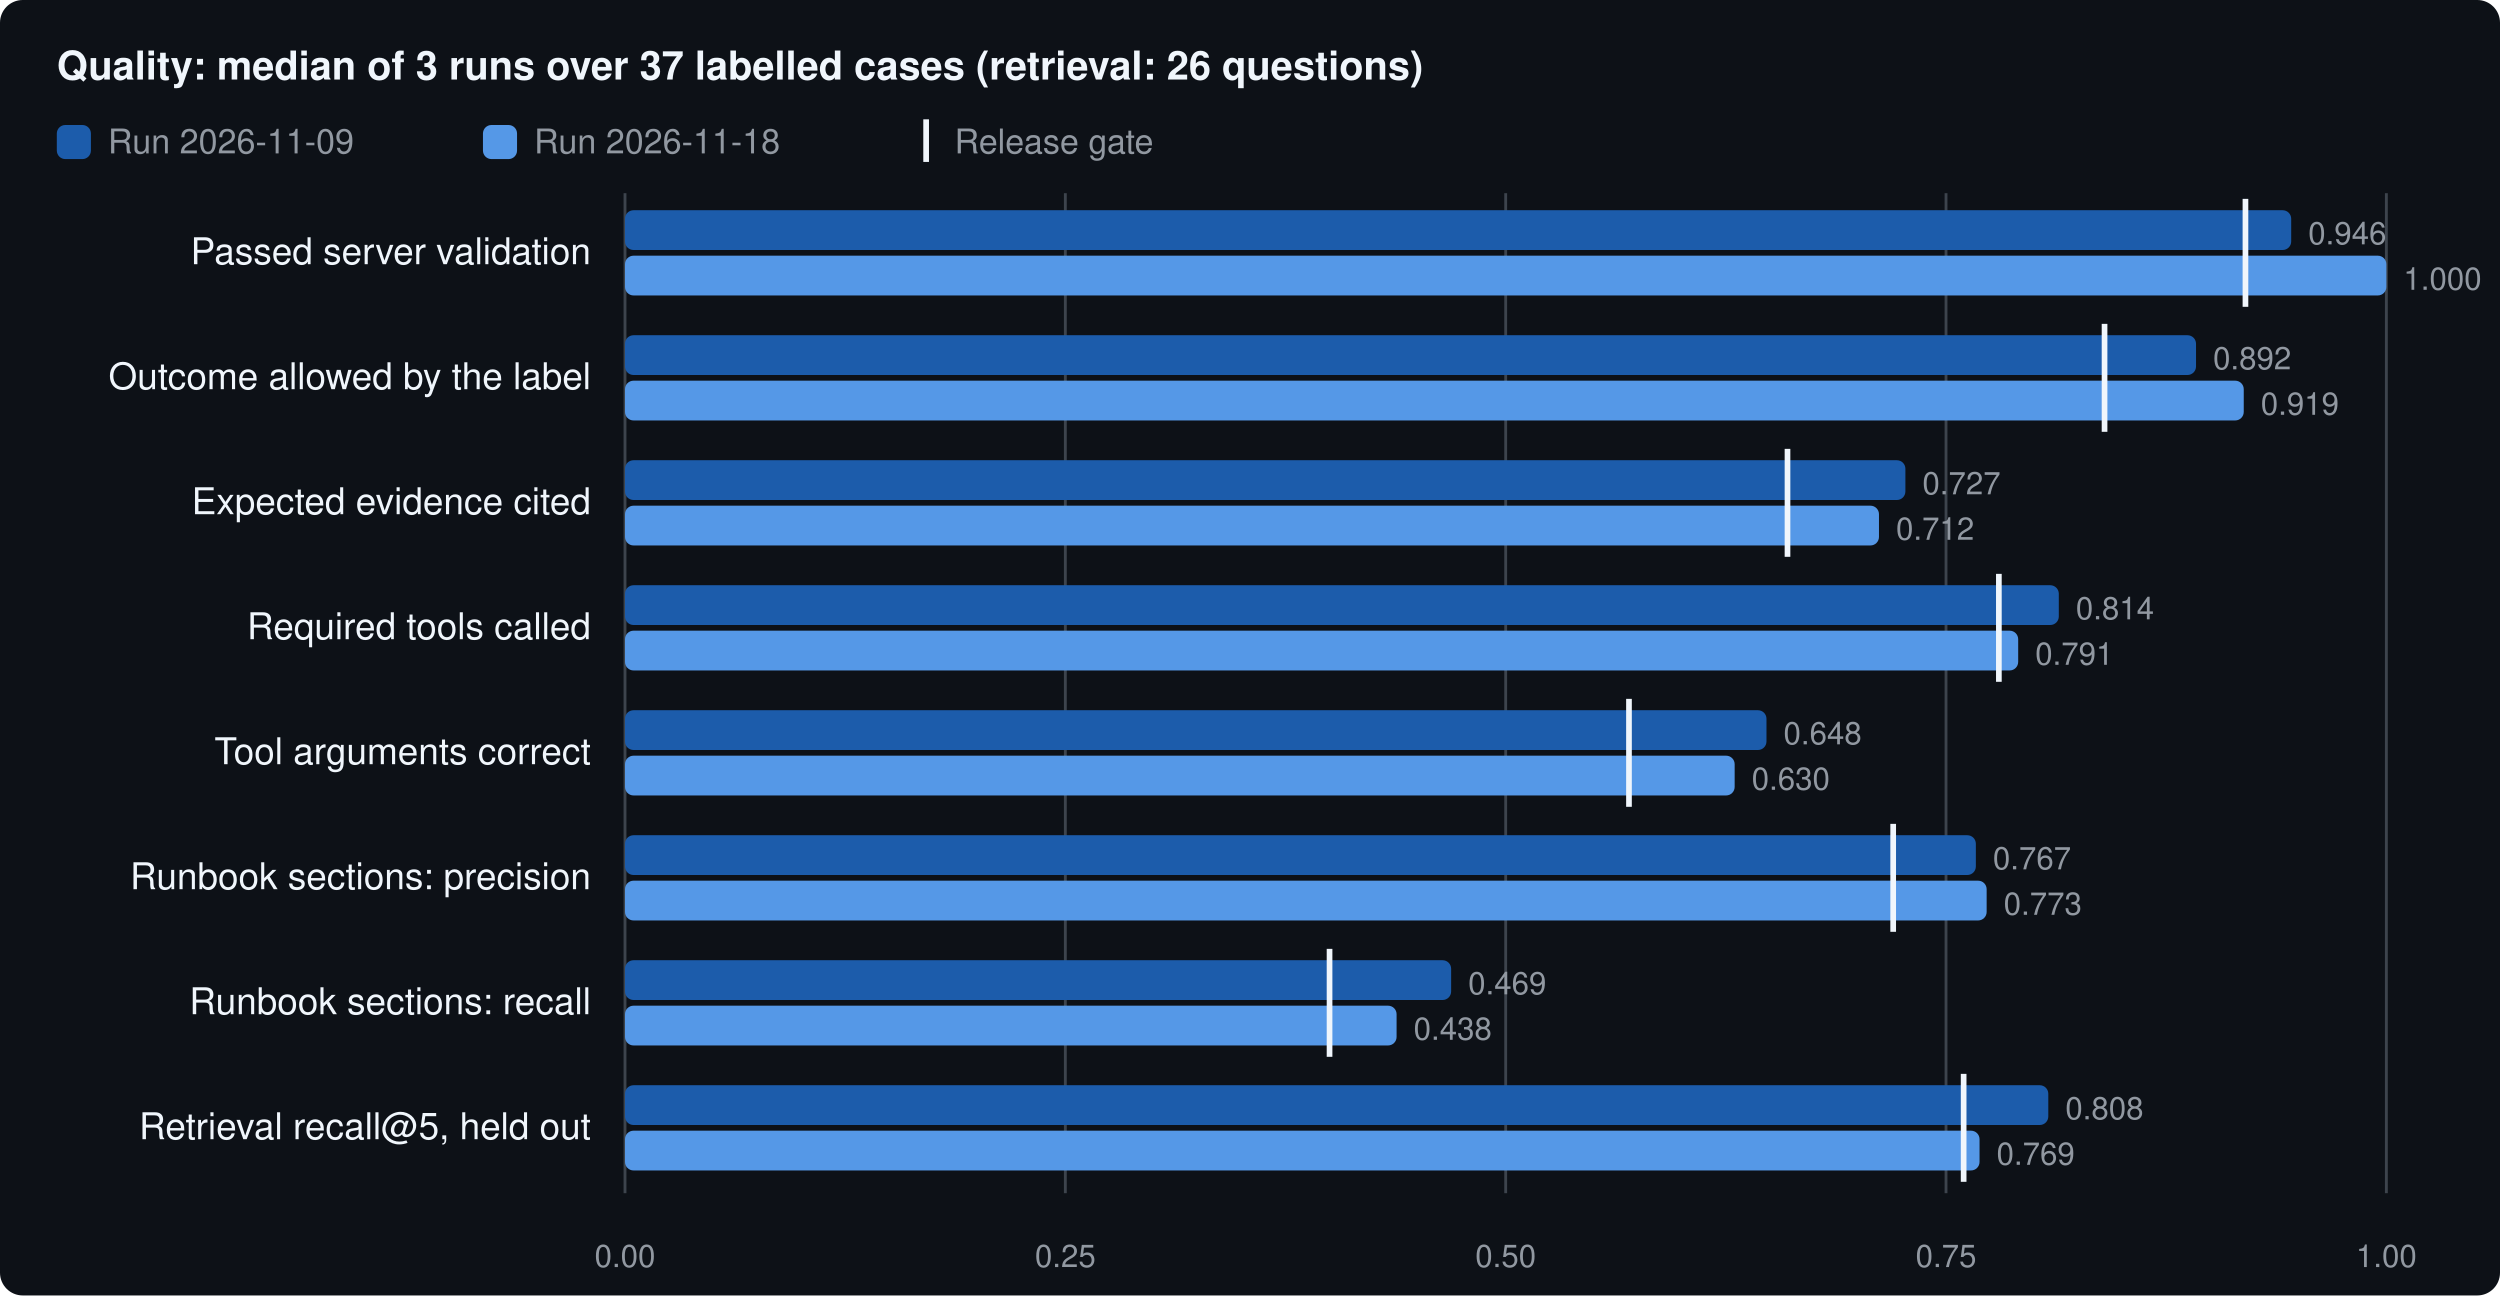
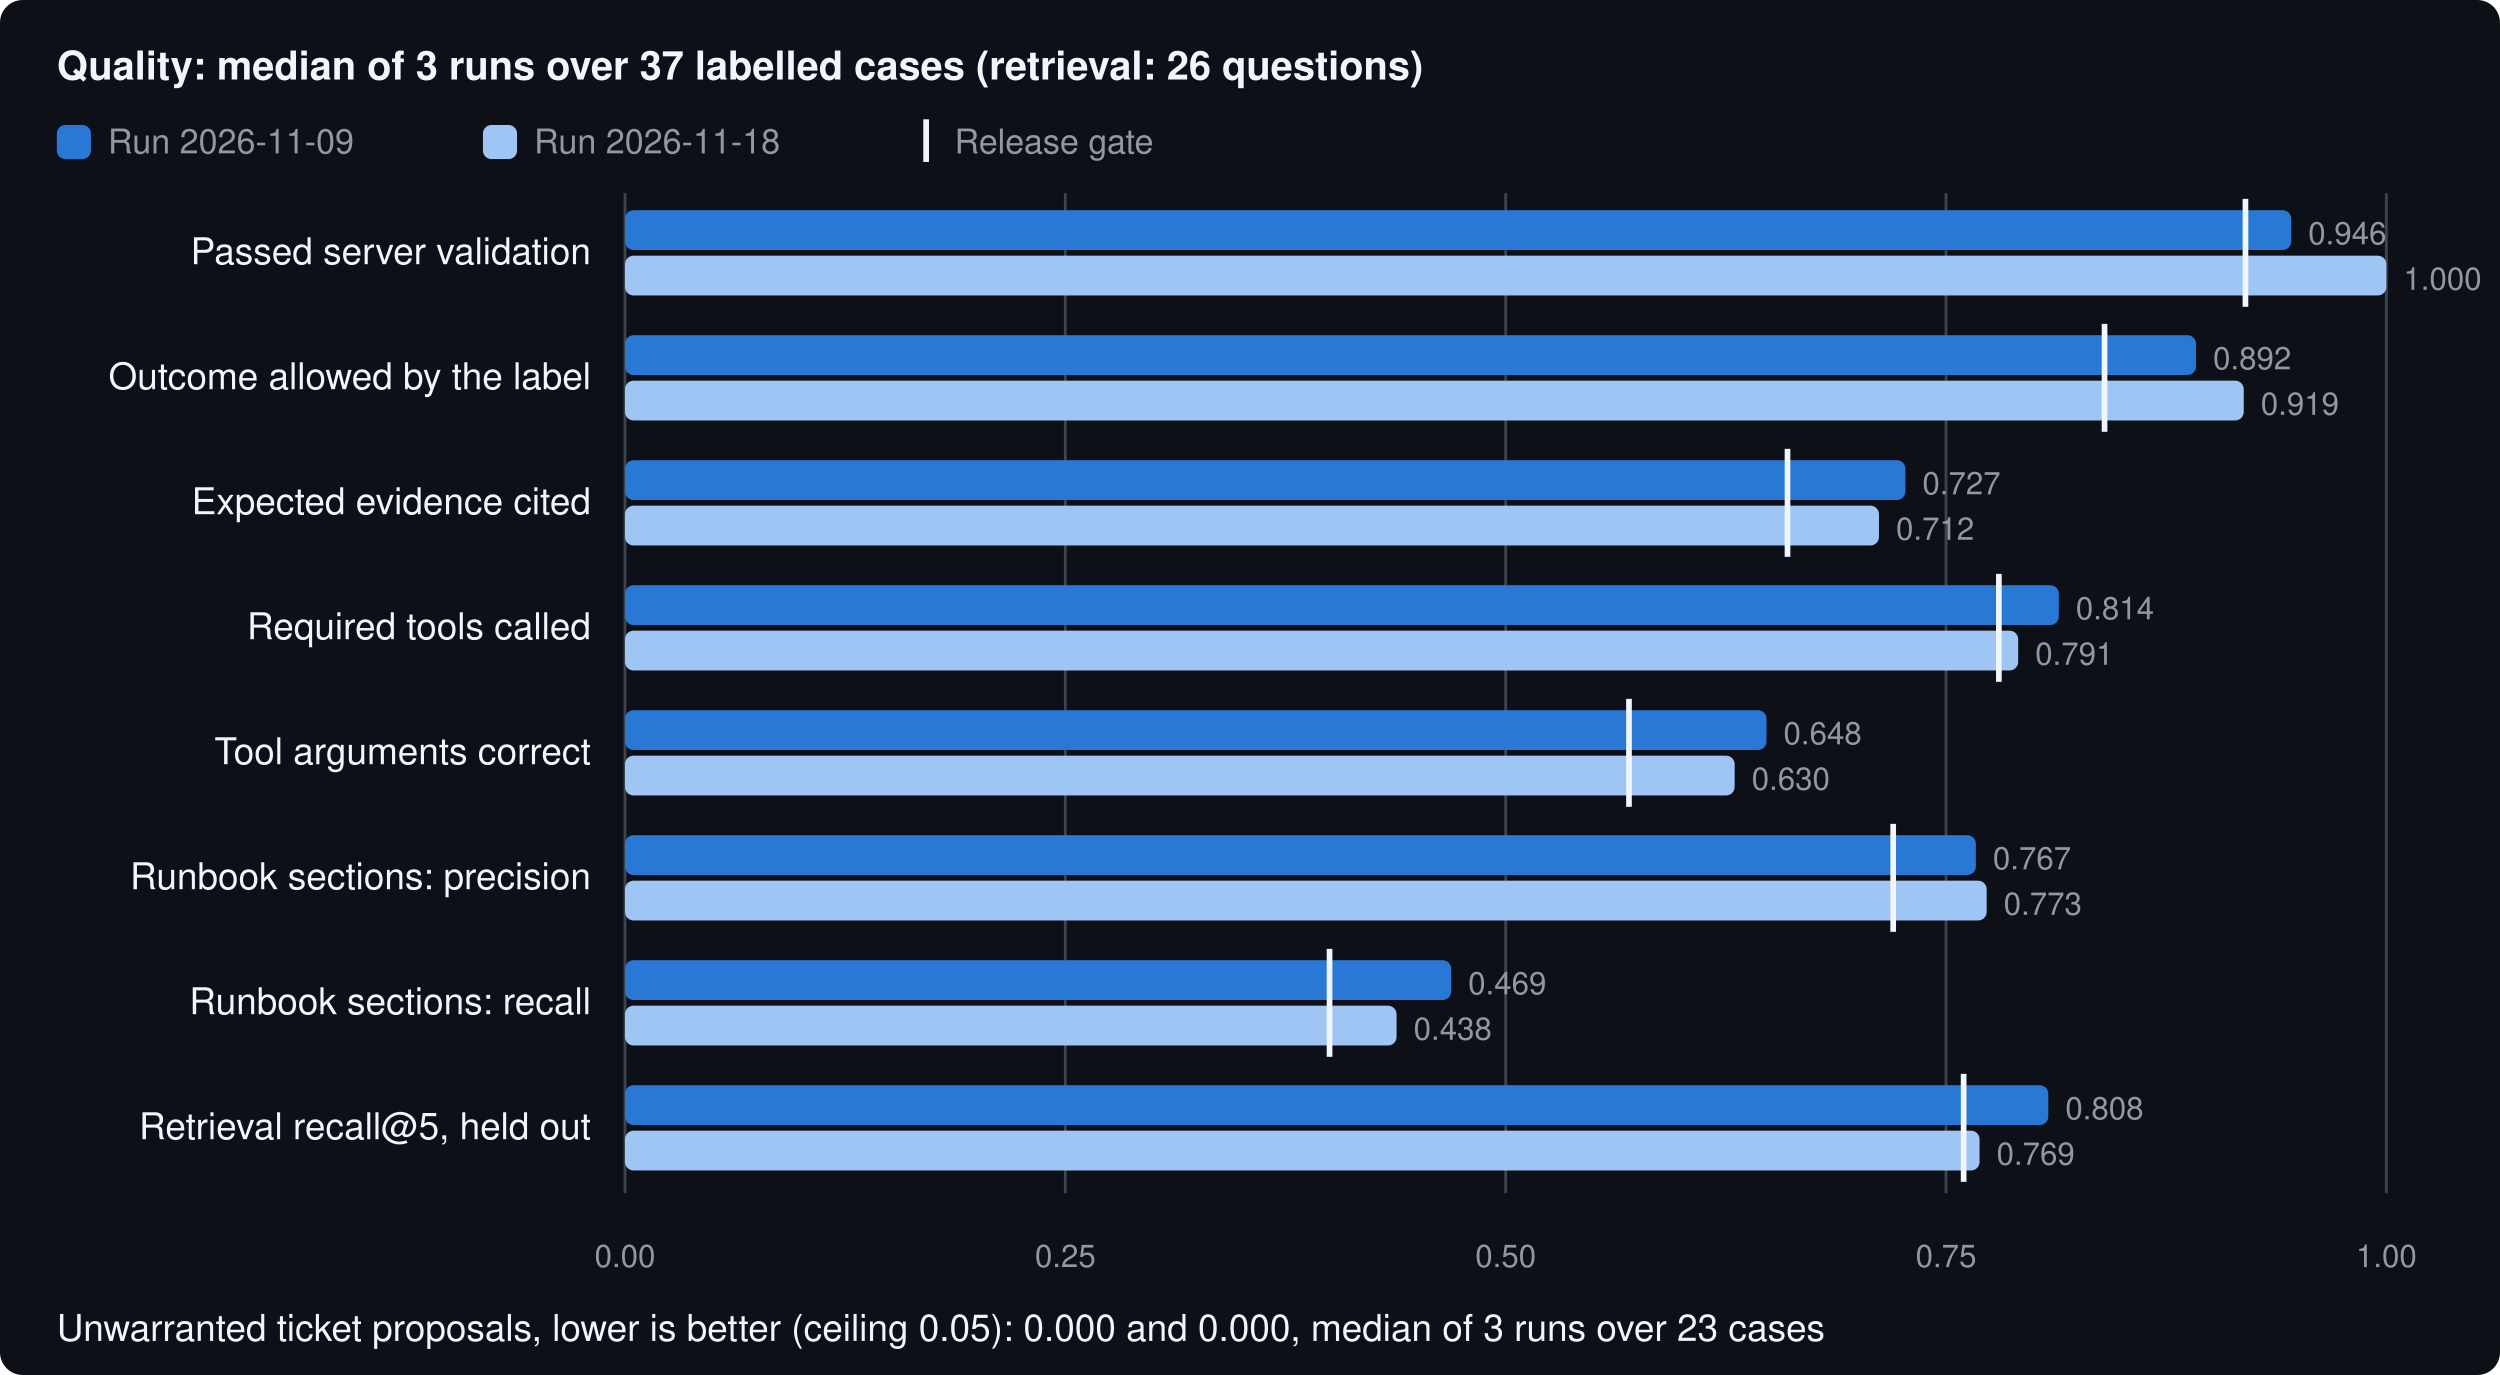
- <svg xmlns="http://www.w3.org/2000/svg" viewBox="0 0 880 456" width="100%" role="img" aria-label="Quality metrics, runs 2026-11-09 and 2026-11-18, against the release gate" font-family="-apple-system,BlinkMacSystemFont,'Segoe UI',Helvetica,Arial,sans-serif">
-   <rect width="880" height="456" rx="8" fill="#0d1117" />
+ <svg xmlns="http://www.w3.org/2000/svg" viewBox="0 0 880 484" width="100%" role="img" aria-label="Quality metrics, runs 2026-11-09 and 2026-11-18, against the release gate" font-family="-apple-system,BlinkMacSystemFont,'Segoe UI',Helvetica,Arial,sans-serif">
+   <rect width="880" height="484" rx="8" fill="#0d1117" />
  <text x="20" y="28" font-size="14" font-weight="600" text-anchor="start" fill="#f0f6fc">Quality: median of 3 runs over 37 labelled cases (retrieval: 26 questions)</text>
-   <rect x="20" y="44" width="12" height="12" rx="3" fill="#1c5cab" />
+   <rect x="20" y="44" width="12" height="12" rx="3" fill="#2a78d6" />
  <text x="38" y="54" font-size="12" font-weight="400" text-anchor="start" fill="#9198a1">Run 2026-11-09</text>
-   <rect x="170" y="44" width="12" height="12" rx="3" fill="#5598e7" />
+   <rect x="170" y="44" width="12" height="12" rx="3" fill="#9ec5f4" />
  <text x="188" y="54" font-size="12" font-weight="400" text-anchor="start" fill="#9198a1">Run 2026-11-18</text>
  <line x1="326" y1="42" x2="326" y2="57" stroke="#f0f6fc" stroke-width="2" />
  <text x="336" y="54" font-size="12" font-weight="400" text-anchor="start" fill="#9198a1">Release gate</text>
  <line x1="220" y1="68" x2="220" y2="420" stroke="#3d444d" stroke-width="1" />
  <text x="220" y="446" font-size="11" font-weight="400" text-anchor="middle" fill="#9198a1">0.00</text>
  <line x1="375.0" y1="68" x2="375.0" y2="420" stroke="#3d444d" stroke-width="1" />
  <text x="375.0" y="446" font-size="11" font-weight="400" text-anchor="middle" fill="#9198a1">0.25</text>
  <line x1="530.0" y1="68" x2="530.0" y2="420" stroke="#3d444d" stroke-width="1" />
  <text x="530.0" y="446" font-size="11" font-weight="400" text-anchor="middle" fill="#9198a1">0.50</text>
  <line x1="685.0" y1="68" x2="685.0" y2="420" stroke="#3d444d" stroke-width="1" />
  <text x="685.0" y="446" font-size="11" font-weight="400" text-anchor="middle" fill="#9198a1">0.75</text>
  <line x1="840" y1="68" x2="840" y2="420" stroke="#3d444d" stroke-width="1" />
  <text x="840" y="446" font-size="11" font-weight="400" text-anchor="middle" fill="#9198a1">1.00</text>
+   <text x="20" y="472" font-size="13" font-weight="400" text-anchor="start" fill="#f0f6fc">Unwarranted ticket proposals, lower is better (ceiling 0.05): 0.000 and 0.000, median of 3 runs over 23 cases</text>
  <text x="208" y="93" font-size="13" font-weight="400" text-anchor="end" fill="#f0f6fc">Passed server validation</text>
-   <rect x="220" y="74" width="586.5" height="14" rx="3" fill="#1c5cab" />
+   <rect x="220" y="74" width="586.5" height="14" rx="3" fill="#2a78d6" />
  <text x="812.5" y="86" font-size="11" font-weight="400" text-anchor="start" fill="#9198a1">0.946</text>
-   <rect x="220" y="90" width="620" height="14" rx="3" fill="#5598e7" />
+   <rect x="220" y="90" width="620" height="14" rx="3" fill="#9ec5f4" />
  <text x="846" y="102" font-size="11" font-weight="400" text-anchor="start" fill="#9198a1">1.000</text>
  <line x1="790.4" y1="70" x2="790.4" y2="108" stroke="#f0f6fc" stroke-width="2" />
  <text x="208" y="137" font-size="13" font-weight="400" text-anchor="end" fill="#f0f6fc">Outcome allowed by the label</text>
-   <rect x="220" y="118" width="553.0" height="14" rx="3" fill="#1c5cab" />
+   <rect x="220" y="118" width="553.0" height="14" rx="3" fill="#2a78d6" />
  <text x="779.0" y="130" font-size="11" font-weight="400" text-anchor="start" fill="#9198a1">0.892</text>
-   <rect x="220" y="134" width="569.8" height="14" rx="3" fill="#5598e7" />
+   <rect x="220" y="134" width="569.8" height="14" rx="3" fill="#9ec5f4" />
  <text x="795.8" y="146" font-size="11" font-weight="400" text-anchor="start" fill="#9198a1">0.919</text>
  <line x1="740.8" y1="114" x2="740.8" y2="152" stroke="#f0f6fc" stroke-width="2" />
  <text x="208" y="181" font-size="13" font-weight="400" text-anchor="end" fill="#f0f6fc">Expected evidence cited</text>
-   <rect x="220" y="162" width="450.7" height="14" rx="3" fill="#1c5cab" />
+   <rect x="220" y="162" width="450.7" height="14" rx="3" fill="#2a78d6" />
  <text x="676.7" y="174" font-size="11" font-weight="400" text-anchor="start" fill="#9198a1">0.727</text>
-   <rect x="220" y="178" width="441.4" height="14" rx="3" fill="#5598e7" />
+   <rect x="220" y="178" width="441.4" height="14" rx="3" fill="#9ec5f4" />
  <text x="667.4" y="190" font-size="11" font-weight="400" text-anchor="start" fill="#9198a1">0.712</text>
  <line x1="629.2" y1="158" x2="629.2" y2="196" stroke="#f0f6fc" stroke-width="2" />
  <text x="208" y="225" font-size="13" font-weight="400" text-anchor="end" fill="#f0f6fc">Required tools called</text>
-   <rect x="220" y="206" width="504.7" height="14" rx="3" fill="#1c5cab" />
+   <rect x="220" y="206" width="504.7" height="14" rx="3" fill="#2a78d6" />
  <text x="730.7" y="218" font-size="11" font-weight="400" text-anchor="start" fill="#9198a1">0.814</text>
-   <rect x="220" y="222" width="490.4" height="14" rx="3" fill="#5598e7" />
+   <rect x="220" y="222" width="490.4" height="14" rx="3" fill="#9ec5f4" />
  <text x="716.4" y="234" font-size="11" font-weight="400" text-anchor="start" fill="#9198a1">0.791</text>
  <line x1="703.6" y1="202" x2="703.6" y2="240" stroke="#f0f6fc" stroke-width="2" />
  <text x="208" y="269" font-size="13" font-weight="400" text-anchor="end" fill="#f0f6fc">Tool arguments correct</text>
-   <rect x="220" y="250" width="401.8" height="14" rx="3" fill="#1c5cab" />
+   <rect x="220" y="250" width="401.8" height="14" rx="3" fill="#2a78d6" />
  <text x="627.8" y="262" font-size="11" font-weight="400" text-anchor="start" fill="#9198a1">0.648</text>
-   <rect x="220" y="266" width="390.6" height="14" rx="3" fill="#5598e7" />
+   <rect x="220" y="266" width="390.6" height="14" rx="3" fill="#9ec5f4" />
  <text x="616.6" y="278" font-size="11" font-weight="400" text-anchor="start" fill="#9198a1">0.630</text>
  <line x1="573.4" y1="246" x2="573.4" y2="284" stroke="#f0f6fc" stroke-width="2" />
  <text x="208" y="313" font-size="13" font-weight="400" text-anchor="end" fill="#f0f6fc">Runbook sections: precision</text>
-   <rect x="220" y="294" width="475.5" height="14" rx="3" fill="#1c5cab" />
+   <rect x="220" y="294" width="475.5" height="14" rx="3" fill="#2a78d6" />
  <text x="701.5" y="306" font-size="11" font-weight="400" text-anchor="start" fill="#9198a1">0.767</text>
-   <rect x="220" y="310" width="479.3" height="14" rx="3" fill="#5598e7" />
+   <rect x="220" y="310" width="479.3" height="14" rx="3" fill="#9ec5f4" />
  <text x="705.3" y="322" font-size="11" font-weight="400" text-anchor="start" fill="#9198a1">0.773</text>
  <line x1="666.4" y1="290" x2="666.4" y2="328" stroke="#f0f6fc" stroke-width="2" />
  <text x="208" y="357" font-size="13" font-weight="400" text-anchor="end" fill="#f0f6fc">Runbook sections: recall</text>
-   <rect x="220" y="338" width="290.8" height="14" rx="3" fill="#1c5cab" />
+   <rect x="220" y="338" width="290.8" height="14" rx="3" fill="#2a78d6" />
  <text x="516.8" y="350" font-size="11" font-weight="400" text-anchor="start" fill="#9198a1">0.469</text>
-   <rect x="220" y="354" width="271.6" height="14" rx="3" fill="#5598e7" />
+   <rect x="220" y="354" width="271.6" height="14" rx="3" fill="#9ec5f4" />
  <text x="497.6" y="366" font-size="11" font-weight="400" text-anchor="start" fill="#9198a1">0.438</text>
  <line x1="468.0" y1="334" x2="468.0" y2="372" stroke="#f0f6fc" stroke-width="2" />
  <text x="208" y="401" font-size="13" font-weight="400" text-anchor="end" fill="#f0f6fc">Retrieval recall@5, held out</text>
-   <rect x="220" y="382" width="501.0" height="14" rx="3" fill="#1c5cab" />
+   <rect x="220" y="382" width="501.0" height="14" rx="3" fill="#2a78d6" />
  <text x="727.0" y="394" font-size="11" font-weight="400" text-anchor="start" fill="#9198a1">0.808</text>
-   <rect x="220" y="398" width="476.8" height="14" rx="3" fill="#5598e7" />
+   <rect x="220" y="398" width="476.8" height="14" rx="3" fill="#9ec5f4" />
  <text x="702.8" y="410" font-size="11" font-weight="400" text-anchor="start" fill="#9198a1">0.769</text>
  <line x1="691.2" y1="378" x2="691.2" y2="416" stroke="#f0f6fc" stroke-width="2" />
</svg>
